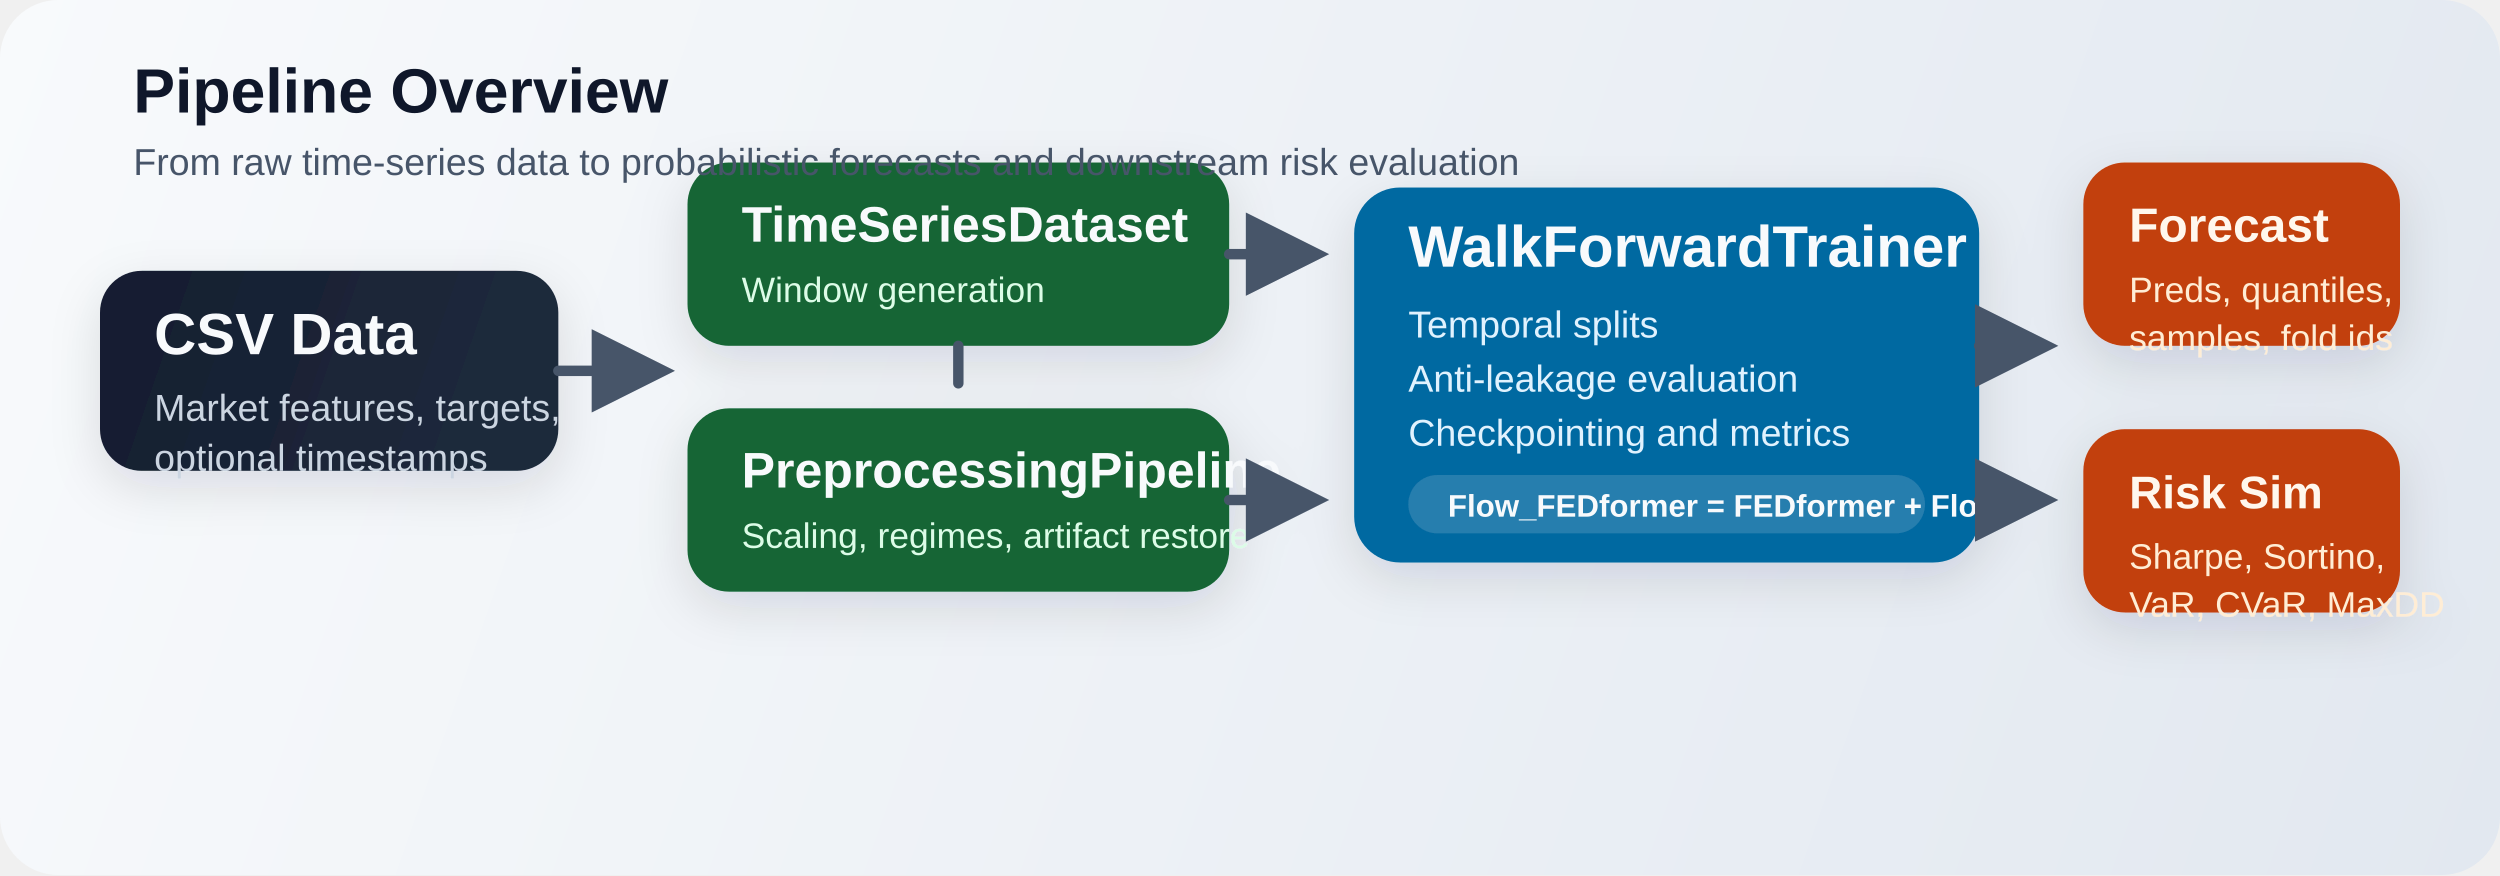
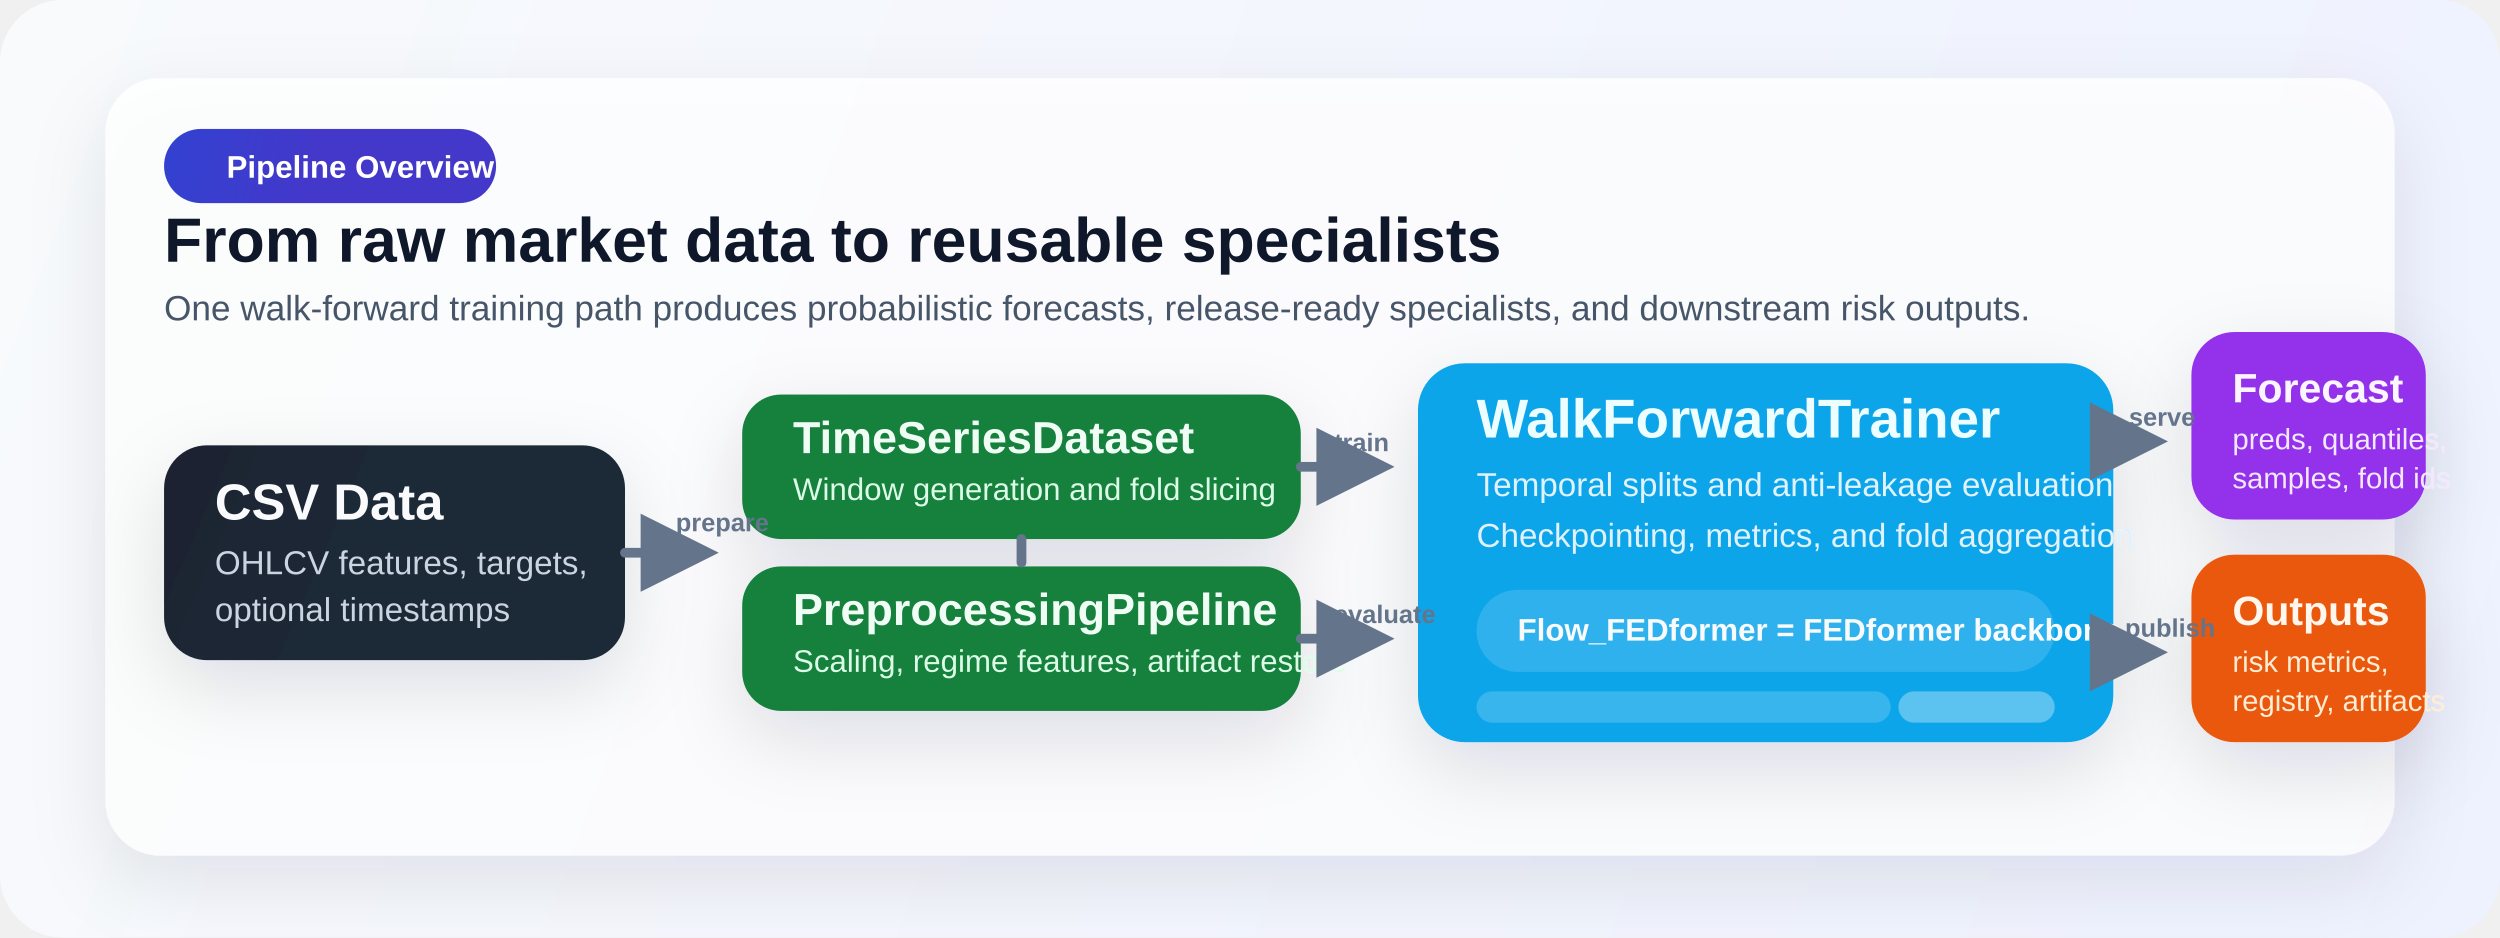
- <svg xmlns="http://www.w3.org/2000/svg" width="1200" height="420" viewBox="0 0 1200 420" fill="none" role="img" aria-labelledby="title desc">
+ <svg xmlns="http://www.w3.org/2000/svg" width="1280" height="480" viewBox="0 0 1280 480" fill="none" role="img" aria-labelledby="title desc">
  <defs>
-     <linearGradient id="bg" x1="0" y1="0" x2="1200" y2="420" gradientUnits="userSpaceOnUse">
+     <linearGradient id="bg" x1="0" y1="0" x2="1280" y2="480" gradientUnits="userSpaceOnUse">
      <stop stop-color="#F8FAFC" />
-       <stop offset="1" stop-color="#E2E8F0" />
+       <stop offset="1" stop-color="#EEF2FF" />
    </linearGradient>
-     <linearGradient id="cardA" x1="0" y1="0" x2="260" y2="90" gradientUnits="userSpaceOnUse">
-       <stop stop-color="#0F172A" />
-       <stop offset="1" stop-color="#1E293B" />
+     <linearGradient id="headerChip" x1="0" y1="0" x2="170" y2="38" gradientUnits="userSpaceOnUse">
+       <stop stop-color="#1D4ED8" />
+       <stop offset="1" stop-color="#4338CA" />
    </linearGradient>
-     <linearGradient id="cardB" x1="0" y1="0" x2="260" y2="90" gradientUnits="userSpaceOnUse">
-       <stop stop-color="#14532D" />
-       <stop offset="1" stop-color="#166534" />
+     <linearGradient id="cardData" x1="0" y1="0" x2="250" y2="108" gradientUnits="userSpaceOnUse">
+       <stop stop-color="#111827" />
+       <stop offset="1" stop-color="#1F2937" />
    </linearGradient>
-     <linearGradient id="cardC" x1="0" y1="0" x2="300" y2="120" gradientUnits="userSpaceOnUse">
-       <stop stop-color="#0C4A6E" />
-       <stop offset="1" stop-color="#0369A1" />
+     <linearGradient id="cardPrep" x1="0" y1="0" x2="290" y2="94" gradientUnits="userSpaceOnUse">
+       <stop stop-color="#166534" />
+       <stop offset="1" stop-color="#15803D" />
    </linearGradient>
-     <linearGradient id="cardD" x1="0" y1="0" x2="260" y2="90" gradientUnits="userSpaceOnUse">
-       <stop stop-color="#7C2D12" />
-       <stop offset="1" stop-color="#C2410C" />
+     <linearGradient id="cardTrain" x1="0" y1="0" x2="356" y2="196" gradientUnits="userSpaceOnUse">
+       <stop stop-color="#0F766E" />
+       <stop offset="1" stop-color="#0EA5E9" />
    </linearGradient>
-     <filter id="shadow" x="-20" y="-20" width="1240" height="460" filterUnits="userSpaceOnUse" color-interpolation-filters="sRGB">
-       <feDropShadow dx="0" dy="8" stdDeviation="12" flood-color="#0F172A" flood-opacity="0.12" />
+     <linearGradient id="cardOutput" x1="0" y1="0" x2="210" y2="110" gradientUnits="userSpaceOnUse">
+       <stop stop-color="#7C3AED" />
+       <stop offset="1" stop-color="#9333EA" />
+     </linearGradient>
+     <linearGradient id="cardArtifact" x1="0" y1="0" x2="210" y2="110" gradientUnits="userSpaceOnUse">
+       <stop stop-color="#B45309" />
+       <stop offset="1" stop-color="#EA580C" />
+     </linearGradient>
+     <filter id="shadow" x="-40" y="-40" width="1360" height="560" filterUnits="userSpaceOnUse" color-interpolation-filters="sRGB">
+       <feDropShadow dx="0" dy="14" stdDeviation="20" flood-color="#0F172A" flood-opacity="0.12" />
    </filter>
    <marker id="arrow" viewBox="0 0 10 10" refX="8" refY="5" markerWidth="8" markerHeight="8" orient="auto-start-reverse">
-       <path d="M0 0L10 5L0 10V0Z" fill="#475569" />
+       <path d="M0 0L10 5L0 10V0Z" fill="#64748B" />
    </marker>
  </defs>
-   <rect x="0" y="0" width="1200" height="420" rx="28" fill="url(#bg)" />
+   <rect x="0" y="0" width="1280" height="480" rx="32" fill="url(#bg)" />
  <g filter="url(#shadow)">
-     <rect x="48" y="130" width="220" height="96" rx="20" fill="url(#cardA)" />
-     <text x="74" y="170" fill="#F8FAFC" font-family="Segoe UI, Arial, sans-serif" font-size="28" font-weight="700">CSV Data</text>
-     <text x="74" y="202" fill="#CBD5E1" font-family="Segoe UI, Arial, sans-serif" font-size="18">Market features, targets,</text>
-     <text x="74" y="226" fill="#CBD5E1" font-family="Segoe UI, Arial, sans-serif" font-size="18">optional timestamps</text>
-     <rect x="330" y="78" width="260" height="88" rx="20" fill="url(#cardB)" />
-     <text x="356" y="116" fill="#F8FAFC" font-family="Segoe UI, Arial, sans-serif" font-size="24" font-weight="700">TimeSeriesDataset</text>
-     <text x="356" y="145" fill="#DCFCE7" font-family="Segoe UI, Arial, sans-serif" font-size="17">Window generation</text>
-     <rect x="330" y="196" width="260" height="88" rx="20" fill="url(#cardB)" />
-     <text x="356" y="234" fill="#F8FAFC" font-family="Segoe UI, Arial, sans-serif" font-size="24" font-weight="700">PreprocessingPipeline</text>
-     <text x="356" y="263" fill="#DCFCE7" font-family="Segoe UI, Arial, sans-serif" font-size="17">Scaling, regimes, artifact restore</text>
-     <rect x="650" y="90" width="300" height="180" rx="22" fill="url(#cardC)" />
-     <text x="676" y="128" fill="#F8FAFC" font-family="Segoe UI, Arial, sans-serif" font-size="28" font-weight="700">WalkForwardTrainer</text>
-     <text x="676" y="162" fill="#E0F2FE" font-family="Segoe UI, Arial, sans-serif" font-size="18">Temporal splits</text>
-     <text x="676" y="188" fill="#E0F2FE" font-family="Segoe UI, Arial, sans-serif" font-size="18">Anti-leakage evaluation</text>
-     <text x="676" y="214" fill="#E0F2FE" font-family="Segoe UI, Arial, sans-serif" font-size="18">Checkpointing and metrics</text>
-     <rect x="676" y="228" width="248" height="28" rx="14" fill="rgba(255,255,255,0.14)" />
-     <text x="695" y="248" fill="#F8FAFC" font-family="Segoe UI, Arial, sans-serif" font-size="15" font-weight="600">Flow_FEDformer = FEDformer + Flows</text>
-     <rect x="1000" y="78" width="152" height="88" rx="20" fill="url(#cardD)" />
-     <text x="1022" y="116" fill="#FFF7ED" font-family="Segoe UI, Arial, sans-serif" font-size="23" font-weight="700">Forecast</text>
-     <text x="1022" y="145" fill="#FFEDD5" font-family="Segoe UI, Arial, sans-serif" font-size="17">Preds, quantiles,</text>
-     <text x="1022" y="168" fill="#FFEDD5" font-family="Segoe UI, Arial, sans-serif" font-size="17">samples, fold ids</text>
-     <rect x="1000" y="206" width="152" height="88" rx="20" fill="url(#cardD)" />
-     <text x="1022" y="244" fill="#FFF7ED" font-family="Segoe UI, Arial, sans-serif" font-size="22" font-weight="700">Risk Sim</text>
-     <text x="1022" y="273" fill="#FFEDD5" font-family="Segoe UI, Arial, sans-serif" font-size="17">Sharpe, Sortino,</text>
-     <text x="1022" y="296" fill="#FFEDD5" font-family="Segoe UI, Arial, sans-serif" font-size="17">VaR, CVaR, MaxDD</text>
+     <rect x="54" y="40" width="1172" height="398" rx="28" fill="#FFFFFF" fill-opacity="0.78" />
  </g>
-   <path d="M268 178H316" stroke="#475569" stroke-width="5" stroke-linecap="round" marker-end="url(#arrow)" />
-   <path d="M460 166V184" stroke="#475569" stroke-width="5" stroke-linecap="round" />
-   <path d="M590 122H630" stroke="#475569" stroke-width="5" stroke-linecap="round" marker-end="url(#arrow)" />
-   <path d="M590 240H630" stroke="#475569" stroke-width="5" stroke-linecap="round" marker-end="url(#arrow)" />
-   <path d="M950 166H980" stroke="#475569" stroke-width="5" stroke-linecap="round" marker-end="url(#arrow)" />
-   <path d="M950 240H980" stroke="#475569" stroke-width="5" stroke-linecap="round" marker-end="url(#arrow)" />
-   <text x="64" y="54" fill="#0F172A" font-family="Segoe UI, Arial, sans-serif" font-size="30" font-weight="700">Pipeline Overview</text>
-   <text x="64" y="84" fill="#475569" font-family="Segoe UI, Arial, sans-serif" font-size="18">From raw time-series data to probabilistic forecasts and downstream risk evaluation</text>
+   <rect x="84" y="66" width="170" height="38" rx="19" fill="url(#headerChip)" />
+   <text x="116" y="91" fill="#FFFFFF" font-family="Segoe UI, Arial, sans-serif" font-size="16" font-weight="700">Pipeline Overview</text>
+   <text x="84" y="134" fill="#0F172A" font-family="Segoe UI, Arial, sans-serif" font-size="32" font-weight="700">From raw market data to reusable specialists</text>
+   <text x="84" y="164" fill="#475569" font-family="Segoe UI, Arial, sans-serif" font-size="18">One walk-forward training path produces probabilistic forecasts, release-ready specialists, and downstream risk outputs.</text>
+   <g filter="url(#shadow)">
+     <rect x="84" y="228" width="236" height="110" rx="22" fill="url(#cardData)" />
+     <text x="110" y="266" fill="#F8FAFC" font-family="Segoe UI, Arial, sans-serif" font-size="26" font-weight="700">CSV Data</text>
+     <text x="110" y="294" fill="#CBD5E1" font-family="Segoe UI, Arial, sans-serif" font-size="17">OHLCV features, targets,</text>
+     <text x="110" y="318" fill="#CBD5E1" font-family="Segoe UI, Arial, sans-serif" font-size="17">optional timestamps</text>
+   </g>
+   <g filter="url(#shadow)">
+     <rect x="380" y="202" width="286" height="74" rx="20" fill="url(#cardPrep)" />
+     <text x="406" y="232" fill="#F0FDF4" font-family="Segoe UI, Arial, sans-serif" font-size="23" font-weight="700">TimeSeriesDataset</text>
+     <text x="406" y="256" fill="#DCFCE7" font-family="Segoe UI, Arial, sans-serif" font-size="16">Window generation and fold slicing</text>
+     <rect x="380" y="290" width="286" height="74" rx="20" fill="url(#cardPrep)" />
+     <text x="406" y="320" fill="#F0FDF4" font-family="Segoe UI, Arial, sans-serif" font-size="23" font-weight="700">PreprocessingPipeline</text>
+     <text x="406" y="344" fill="#DCFCE7" font-family="Segoe UI, Arial, sans-serif" font-size="16">Scaling, regime features, artifact restore</text>
+   </g>
+   <g filter="url(#shadow)">
+     <rect x="726" y="186" width="356" height="194" rx="24" fill="url(#cardTrain)" />
+     <text x="756" y="224" fill="#ECFEFF" font-family="Segoe UI, Arial, sans-serif" font-size="28" font-weight="700">WalkForwardTrainer</text>
+     <text x="756" y="254" fill="#E0F2FE" font-family="Segoe UI, Arial, sans-serif" font-size="17">Temporal splits and anti-leakage evaluation</text>
+     <text x="756" y="280" fill="#E0F2FE" font-family="Segoe UI, Arial, sans-serif" font-size="17">Checkpointing, metrics, and fold aggregation</text>
+     <rect x="756" y="302" width="296" height="42" rx="21" fill="rgba(255,255,255,0.14)" />
+     <text x="777" y="328" fill="#F8FAFC" font-family="Segoe UI, Arial, sans-serif" font-size="16" font-weight="700">Flow_FEDformer = FEDformer backbone + Flows</text>
+     <rect x="756" y="354" width="212" height="16" rx="8" fill="rgba(255,255,255,0.18)" />
+     <rect x="972" y="354" width="80" height="16" rx="8" fill="rgba(255,255,255,0.32)" />
+   </g>
+   <g filter="url(#shadow)">
+     <rect x="1122" y="170" width="120" height="96" rx="22" fill="url(#cardOutput)" />
+     <text x="1143" y="206" fill="#FAF5FF" font-family="Segoe UI, Arial, sans-serif" font-size="21" font-weight="700">Forecast</text>
+     <text x="1143" y="230" fill="#F3E8FF" font-family="Segoe UI, Arial, sans-serif" font-size="15">preds, quantiles,</text>
+     <text x="1143" y="250" fill="#F3E8FF" font-family="Segoe UI, Arial, sans-serif" font-size="15">samples, fold ids</text>
+     <rect x="1122" y="284" width="120" height="96" rx="22" fill="url(#cardArtifact)" />
+     <text x="1143" y="320" fill="#FFF7ED" font-family="Segoe UI, Arial, sans-serif" font-size="21" font-weight="700">Outputs</text>
+     <text x="1143" y="344" fill="#FFEDD5" font-family="Segoe UI, Arial, sans-serif" font-size="15">risk metrics,</text>
+     <text x="1143" y="364" fill="#FFEDD5" font-family="Segoe UI, Arial, sans-serif" font-size="15">registry, artifacts</text>
+   </g>
+   <path d="M320 283H360" stroke="#64748B" stroke-width="5" stroke-linecap="round" marker-end="url(#arrow)" />
+   <path d="M523 276V288" stroke="#64748B" stroke-width="5" stroke-linecap="round" />
+   <path d="M666 239H706" stroke="#64748B" stroke-width="5" stroke-linecap="round" marker-end="url(#arrow)" />
+   <path d="M666 327H706" stroke="#64748B" stroke-width="5" stroke-linecap="round" marker-end="url(#arrow)" />
+   <path d="M1082 226H1102" stroke="#64748B" stroke-width="5" stroke-linecap="round" marker-end="url(#arrow)" />
+   <path d="M1082 334H1102" stroke="#64748B" stroke-width="5" stroke-linecap="round" marker-end="url(#arrow)" />
+   <text x="346" y="272" fill="#64748B" font-family="Segoe UI, Arial, sans-serif" font-size="13" font-weight="600">prepare</text>
+   <text x="683" y="231" fill="#64748B" font-family="Segoe UI, Arial, sans-serif" font-size="13" font-weight="600">train</text>
+   <text x="683" y="319" fill="#64748B" font-family="Segoe UI, Arial, sans-serif" font-size="13" font-weight="600">evaluate</text>
+   <text x="1090" y="218" fill="#64748B" font-family="Segoe UI, Arial, sans-serif" font-size="13" font-weight="600">serve</text>
+   <text x="1088" y="326" fill="#64748B" font-family="Segoe UI, Arial, sans-serif" font-size="13" font-weight="600">publish</text>
</svg>
